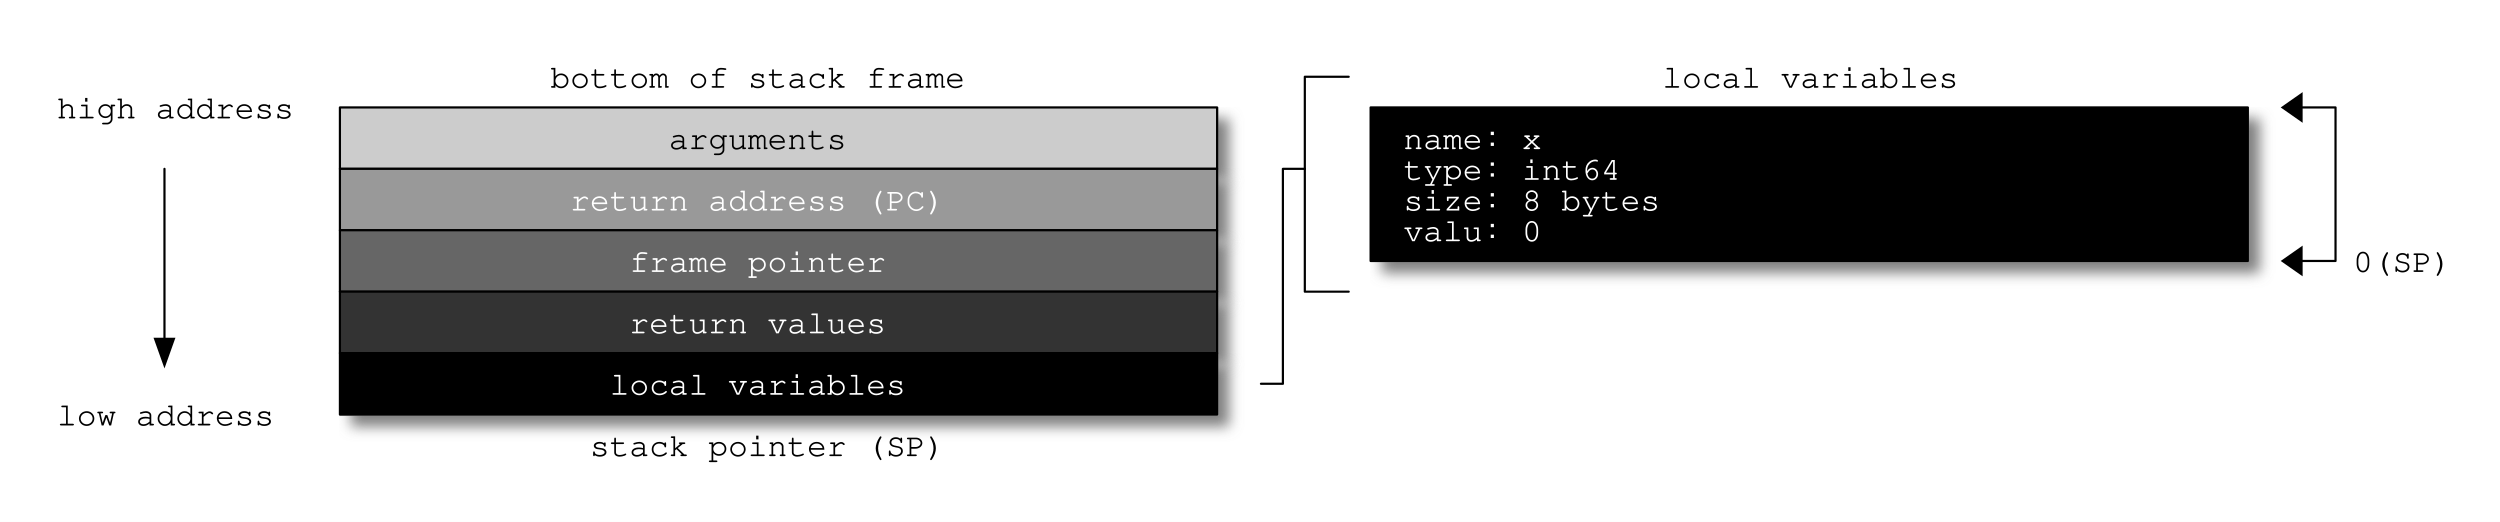
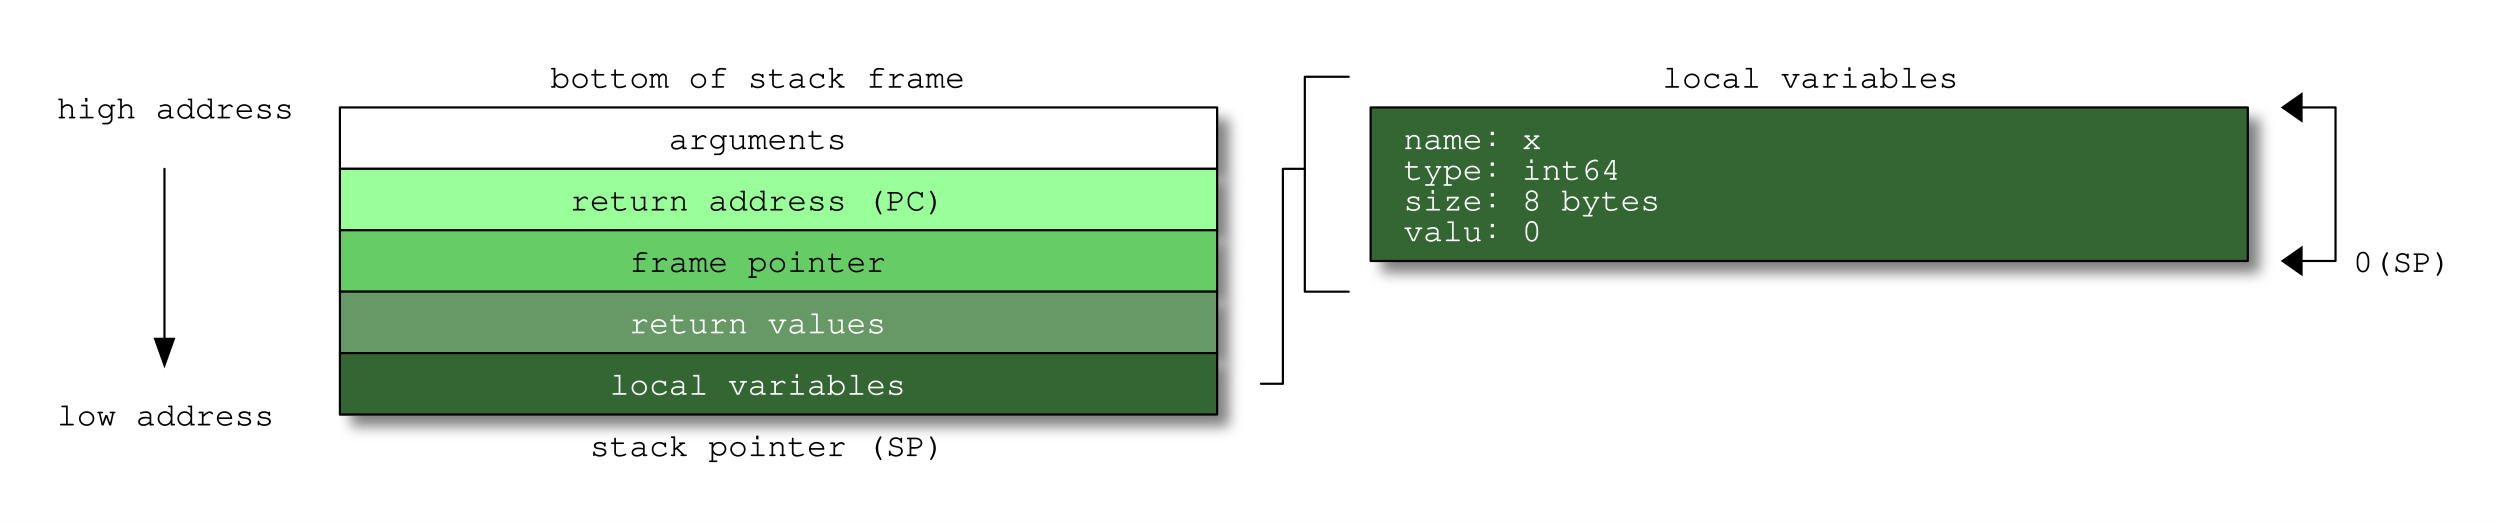
<svg xmlns="http://www.w3.org/2000/svg" width="1140" height="238" shape-rendering="geometricPrecision" version="1.0">
  <defs>
    <filter id="f2" x="0" y="0" width="200%" height="200%">
      <feOffset result="offOut" in="SourceGraphic" dx="5" dy="5" />
      <feGaussianBlur result="blurOut" in="offOut" stdDeviation="3" />
      <feBlend in="SourceGraphic" in2="blurOut" mode="normal" />
    </filter>
  </defs>
  <g stroke-width="1" stroke-linecap="square" stroke-linejoin="round">
    <rect x="0" y="0" width="1140" height="238" style="fill: #ffffff" />
    <path stroke="gray" fill="gray" filter="url(#f2)" d="M625.0 119.0 L1025.0 119.0 L1025.0 49.0 L625.0 49.0 z" />
    <path stroke="gray" fill="gray" filter="url(#f2)" d="M155.0 77.0 L555.0 77.0 L555.0 49.0 L155.0 49.0 z" />
    <path stroke="gray" fill="gray" filter="url(#f2)" d="M155.0 105.0 L555.0 105.0 L555.0 77.0 L155.0 77.0 z" />
    <path stroke="gray" fill="gray" filter="url(#f2)" d="M155.0 133.0 L155.0 105.0 L555.0 105.0 L555.0 133.0 z" />
    <path stroke="gray" fill="gray" filter="url(#f2)" d="M155.0 161.0 L155.0 133.0 L555.0 133.0 L555.0 161.0 z" />
    <path stroke="gray" fill="gray" filter="url(#f2)" d="M155.0 189.0 L155.0 161.0 L555.0 161.0 L555.0 189.0 z" />
-     <path stroke="#000000" stroke-width="1.0" stroke-linecap="round" stroke-linejoin="round" fill="#000000" d="M625.0 119.0 L1025.0 119.0 L1025.0 49.0 L625.0 49.0 z" />
-     <path stroke="#000000" stroke-width="1.0" stroke-linecap="round" stroke-linejoin="round" fill="#cccccc" d="M155.0 77.0 L555.0 77.0 L555.0 49.0 L155.0 49.0 z" />
-     <path stroke="#000000" stroke-width="1.0" stroke-linecap="round" stroke-linejoin="round" fill="#999999" d="M155.0 105.0 L555.0 105.0 L555.0 77.0 L155.0 77.0 z" />
-     <path stroke="#000000" stroke-width="1.0" stroke-linecap="round" stroke-linejoin="round" fill="#666666" d="M155.0 133.0 L155.0 105.0 L555.0 105.0 L555.0 133.0 z" />
-     <path stroke="#000000" stroke-width="1.0" stroke-linecap="round" stroke-linejoin="round" fill="#333333" d="M155.0 161.0 L155.0 133.0 L555.0 133.0 L555.0 161.0 z" />
-     <path stroke="#000000" stroke-width="1.0" stroke-linecap="round" stroke-linejoin="round" fill="#000000" d="M155.0 189.0 L155.0 161.0 L555.0 161.0 L555.0 189.0 z" />
+     <path stroke="#000000" stroke-width="1.0" stroke-linecap="round" stroke-linejoin="round" fill="#336633" d="M625.0 119.0 L1025.0 119.0 L1025.0 49.0 L625.0 49.0 z" />
+     <path stroke="#000000" stroke-width="1.0" stroke-linecap="round" stroke-linejoin="round" fill="#ffffff" d="M155.0 77.0 L555.0 77.0 L555.0 49.0 L155.0 49.0 z" />
+     <path stroke="#000000" stroke-width="1.0" stroke-linecap="round" stroke-linejoin="round" fill="#99ff99" d="M155.0 105.0 L555.0 105.0 L555.0 77.0 L155.0 77.0 z" />
+     <path stroke="#000000" stroke-width="1.0" stroke-linecap="round" stroke-linejoin="round" fill="#66cc66" d="M155.0 133.0 L155.0 105.0 L555.0 105.0 L555.0 133.0 z" />
+     <path stroke="#000000" stroke-width="1.0" stroke-linecap="round" stroke-linejoin="round" fill="#669966" d="M155.0 161.0 L155.0 133.0 L555.0 133.0 L555.0 161.0 z" />
+     <path stroke="#000000" stroke-width="1.0" stroke-linecap="round" stroke-linejoin="round" fill="#336633" d="M155.0 189.0 L155.0 161.0 L555.0 161.0 L555.0 189.0 z" />
    <path stroke="#000000" stroke-width="1.0" stroke-linecap="round" stroke-linejoin="round" fill="none" d="M1045.0 119.0 L1065.0 119.0 L1065.0 49.0 L1045.0 49.0 " />
    <path stroke="#000000" stroke-width="1.0" stroke-linecap="round" stroke-linejoin="round" fill="none" d="M615.0 133.0 L595.0 133.0 L595.0 77.0 " />
    <path stroke="#000000" stroke-width="1.0" stroke-linecap="round" stroke-linejoin="round" fill="none" d="M595.0 77.0 L595.0 35.0 L615.0 35.0 " />
    <path stroke="none" stroke-width="1.0" stroke-linecap="round" stroke-linejoin="round" fill="#000000" d="M1050.0 42.0 L1040.0 49.0 L1050.0 56.0 z" />
    <path stroke="none" stroke-width="1.0" stroke-linecap="round" stroke-linejoin="round" fill="#000000" d="M1050.0 112.0 L1040.0 119.0 L1050.0 126.0 z" />
    <path stroke="none" stroke-width="1.0" stroke-linecap="round" stroke-linejoin="round" fill="#000000" d="M70.0 154.0 L75.0 168.0 L80.0 154.0 z" />
    <path stroke="#000000" stroke-width="1.0" stroke-linecap="round" stroke-linejoin="round" fill="none" d="M75.0 77.0 L75.0 161.0 " />
    <path stroke="#000000" stroke-width="1.0" stroke-linecap="round" stroke-linejoin="round" fill="none" d="M595.0 77.0 L585.0 77.0 L585.0 175.0 L575.0 175.0 " />
    <text x="26" y="54" font-family="Courier" font-size="15" stroke="none" fill="#000000">high address</text>
    <text x="26" y="194" font-family="Courier" font-size="15" stroke="none" fill="#000000">low address</text>
    <text x="278" y="180" font-family="Courier" font-size="15" stroke="none" fill="#ffffff">local variables</text>
    <text x="269" y="208" font-family="Courier" font-size="15" stroke="none" fill="#000000">stack pointer (SP)</text>
-     <text x="287" y="124" font-family="Courier" font-size="15" stroke="none" fill="#ffffff">frame pointer</text>
+     <text x="287" y="124" font-family="Courier" font-size="15" stroke="none" fill="#000000">frame pointer</text>
    <text x="287" y="152" font-family="Courier" font-size="15" stroke="none" fill="#ffffff">return values</text>
    <text x="251" y="40" font-family="Courier" font-size="15" stroke="none" fill="#000000">bottom of stack frame</text>
-     <text x="260" y="96" font-family="Courier" font-size="15" stroke="none" fill="#ffffff">return address (PC)</text>
+     <text x="260" y="96" font-family="Courier" font-size="15" stroke="none" fill="#000000">return address (PC)</text>
    <text x="305" y="68" font-family="Courier" font-size="15" stroke="none" fill="#000000">arguments</text>
    <text x="640" y="68" font-family="Courier" font-size="15" stroke="none" fill="#ffffff">name꞉ x</text>
    <text x="640" y="82" font-family="Courier" font-size="15" stroke="none" fill="#ffffff">type꞉ int64</text>
    <text x="640" y="96" font-family="Courier" font-size="15" stroke="none" fill="#ffffff">size꞉ 8 bytes</text>
    <text x="640" y="110" font-family="Courier" font-size="15" stroke="none" fill="#ffffff">valu꞉ 0</text>
    <text x="758" y="40" font-family="Courier" font-size="15" stroke="none" fill="#000000">local variables</text>
    <text x="1073" y="124" font-family="Courier" font-size="15" stroke="none" fill="#000000">0(SP)</text>
  </g>
</svg>
